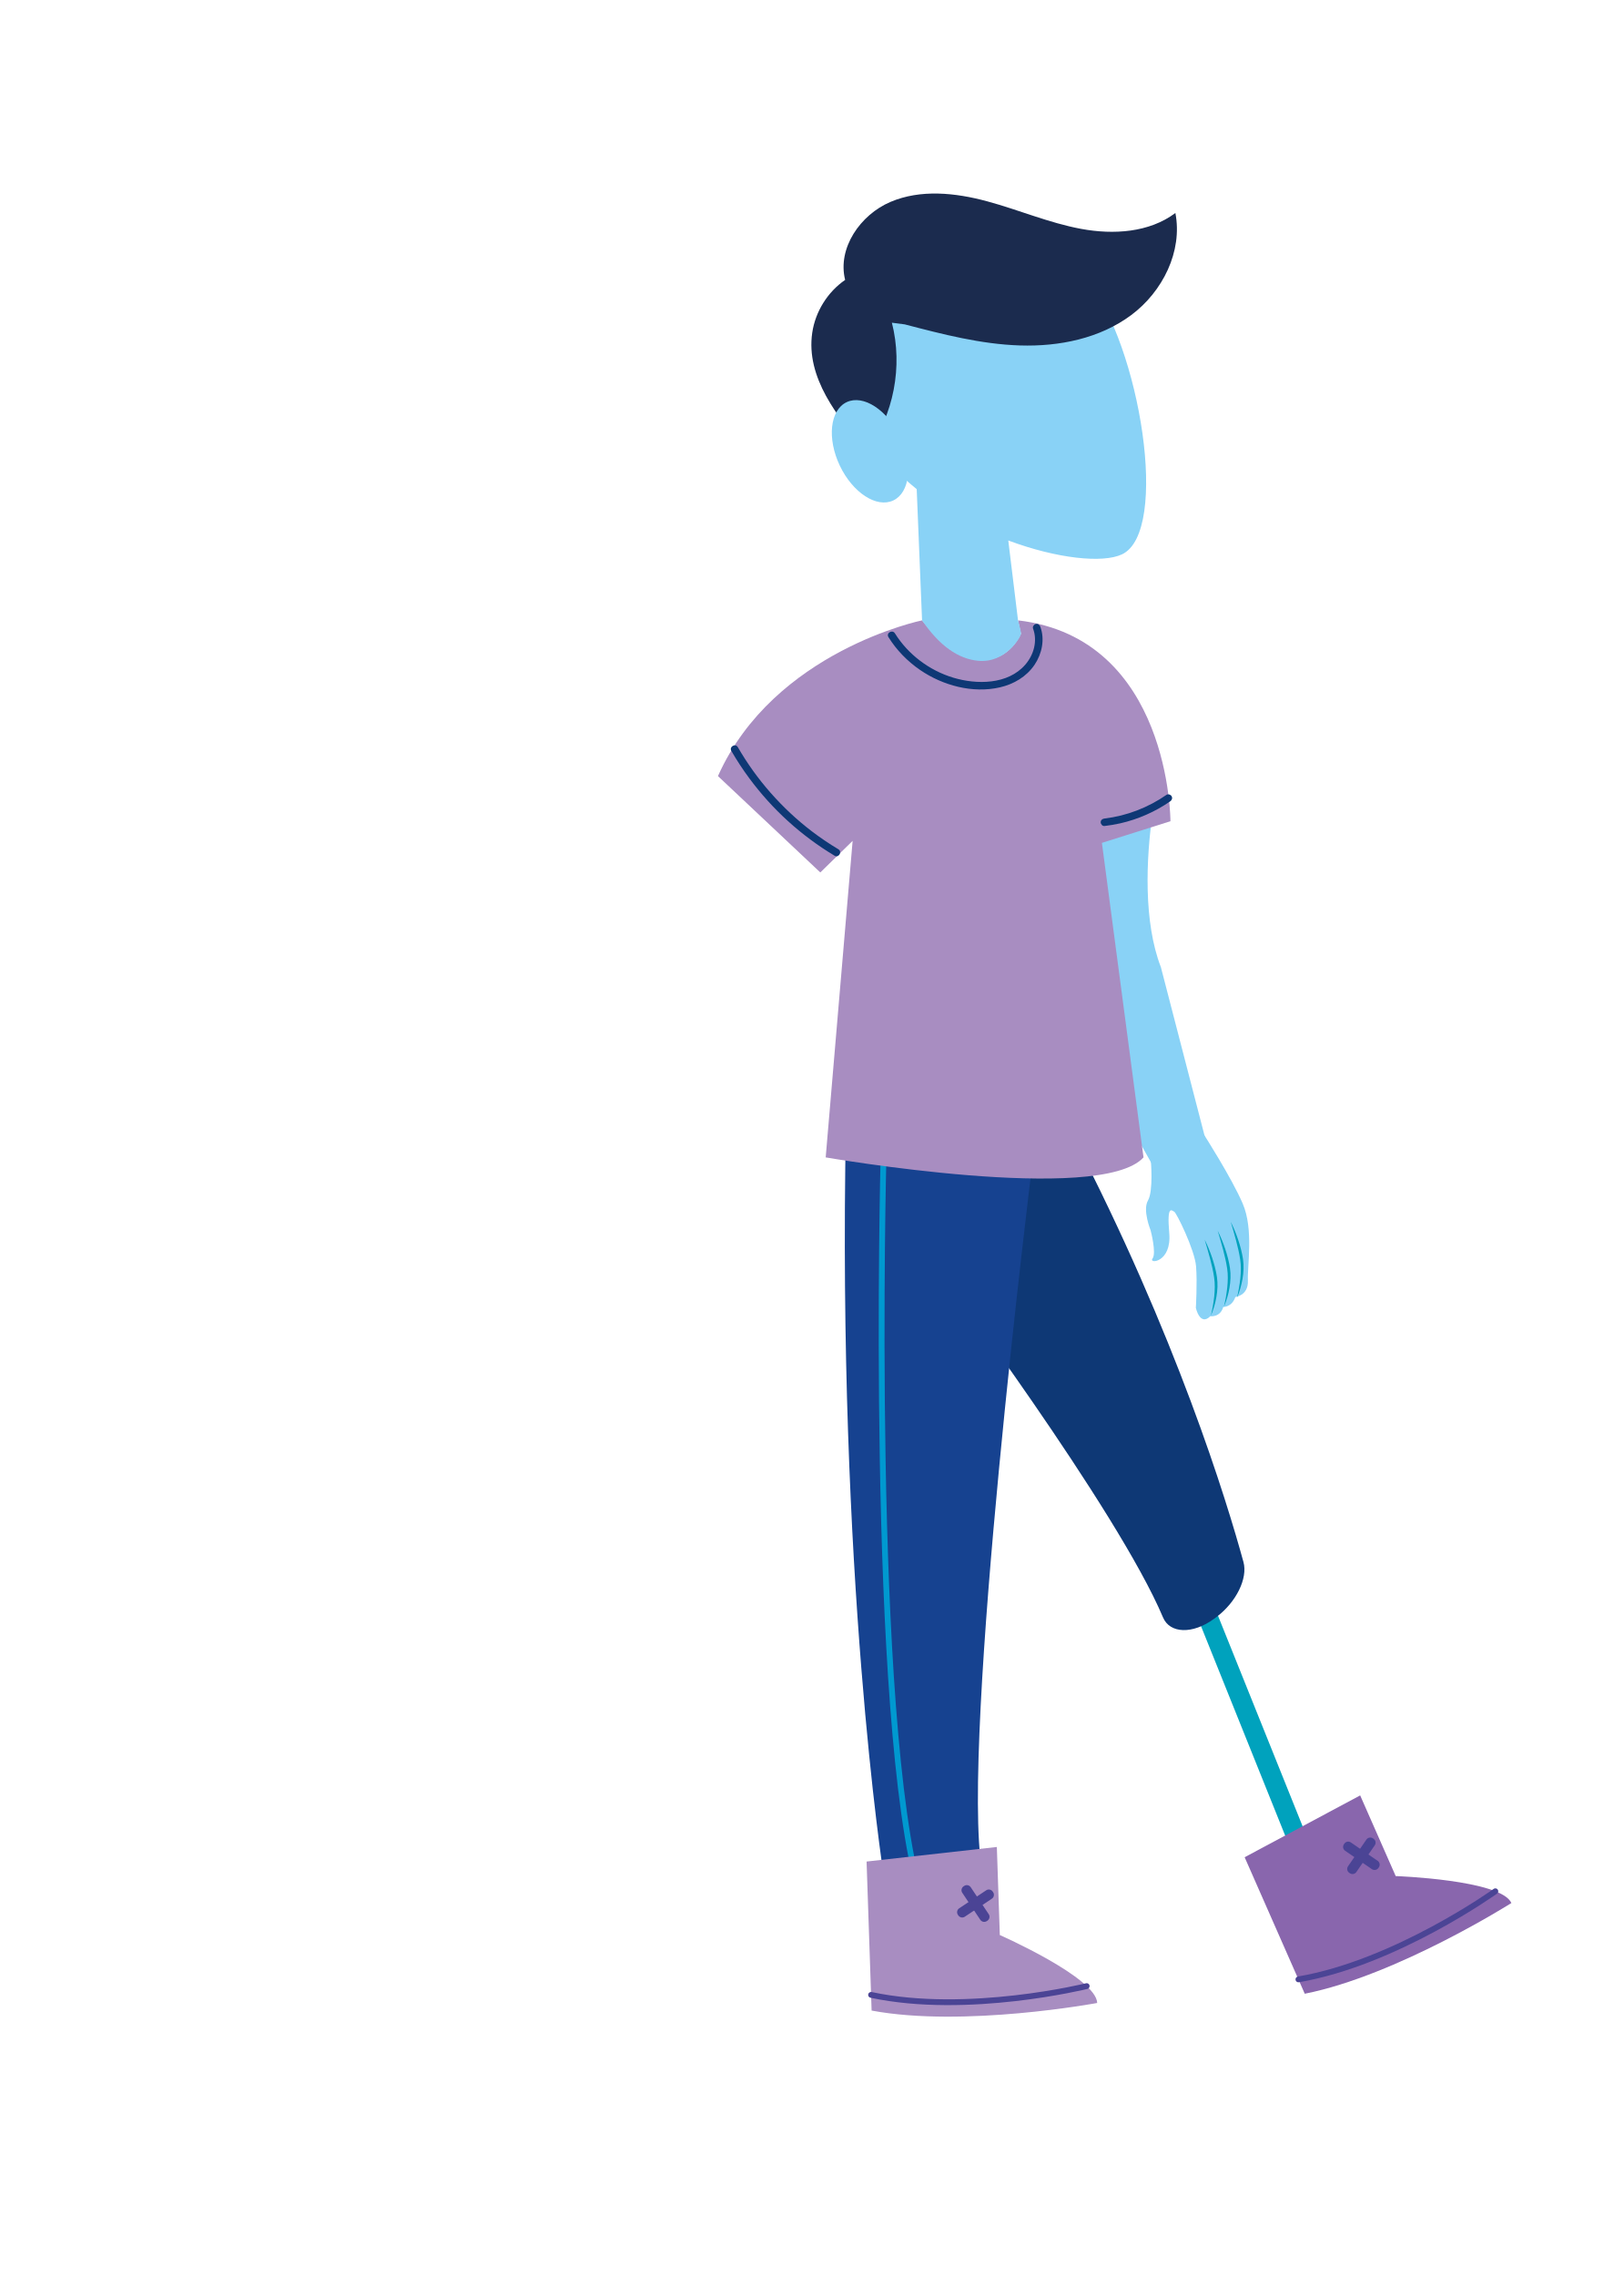
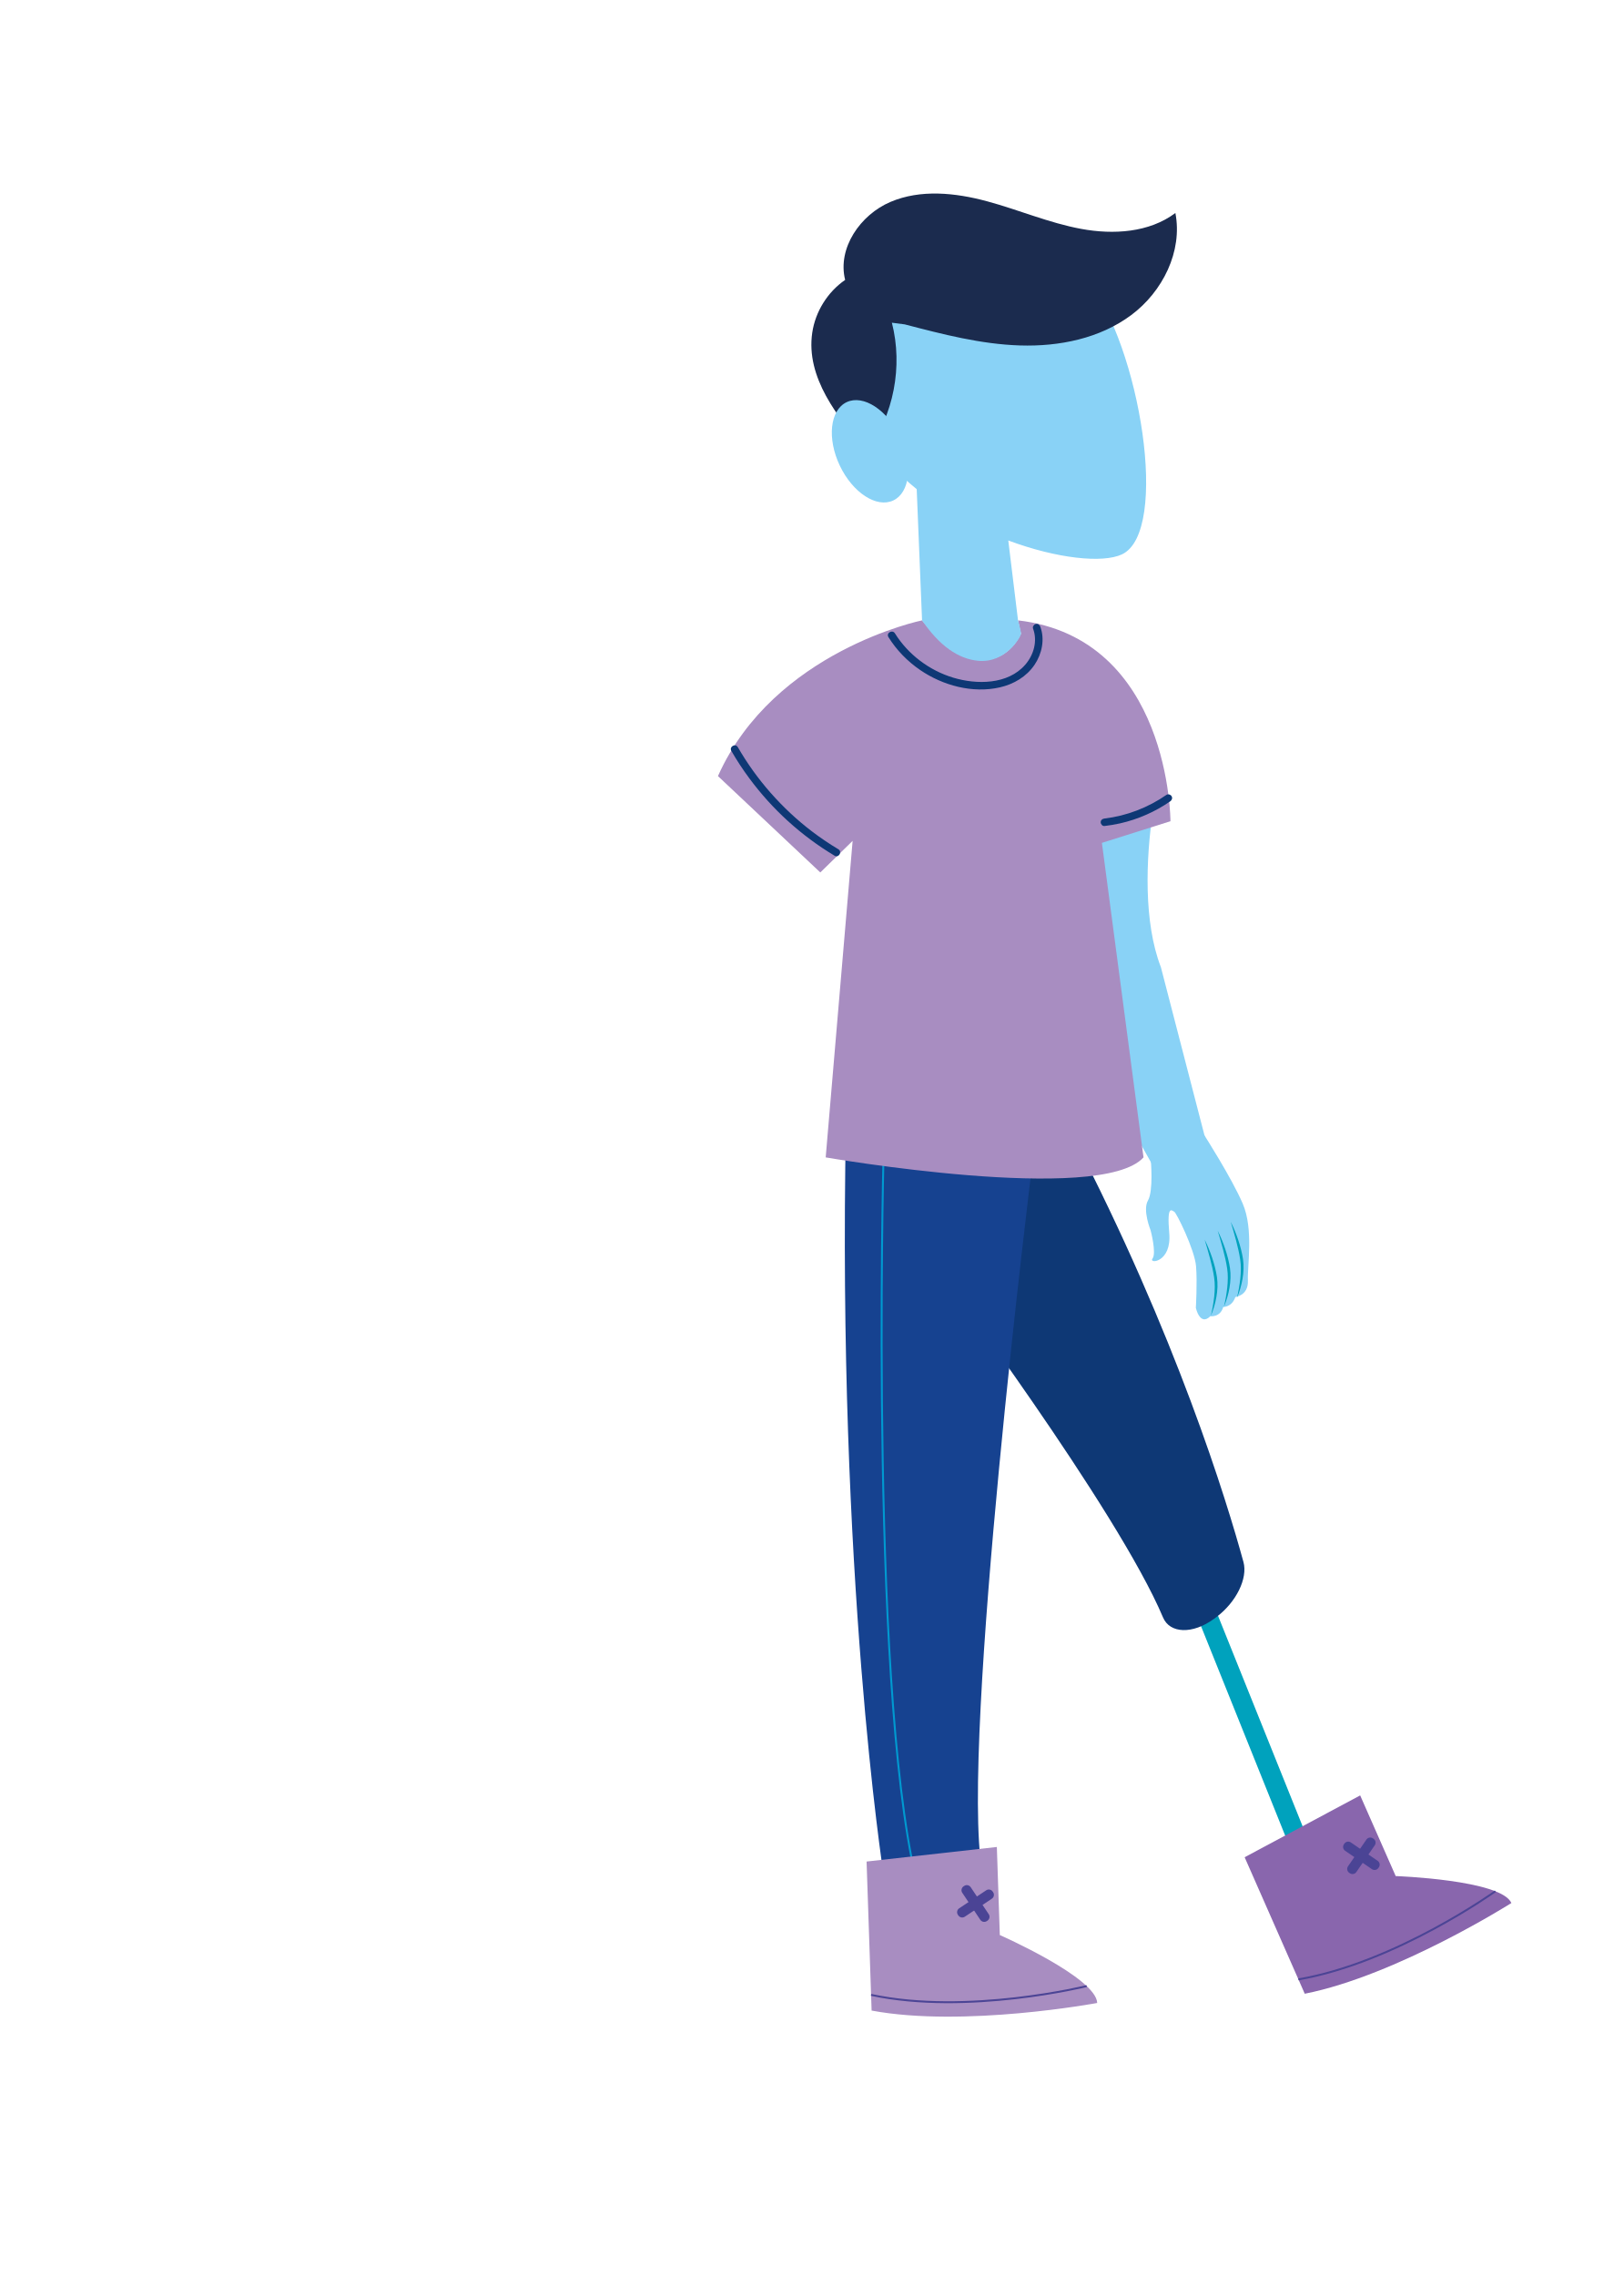
<svg xmlns="http://www.w3.org/2000/svg" height="1176" viewBox="0 0 839 1176" width="839">
-   <g fill="none" fill-rule="evenodd" transform="matrix(-1 0 0 1 781 99.9994)">
+   <g fill="none" fillRule="evenodd" transform="matrix(-1 0 0 1 781 99.9994)">
    <g transform="translate(135.4677 286.5806)">
      <path d="m57.907 0-8.115 32.715c3.652 24.629 4.849 57.242-4.149 80.463l-22.993 88.713s2.317 19.64 27.345 13.47c0 0 47.528-83.398 54.162-105.012 6.632-21.613-2.684-105.642-2.684-105.642z" fill="#89d2f6" />
      <path d="m50.857 212.954s-1.42 15.772 1.468 20.756c2.887 4.983-1.35 15.361-1.35 15.361s-3.157 11.799-.995 14.644c2.161 2.846-10.003 2.196-8.652-13.166 1.349-15.361-1.492-11.418-2.563-11.056-1.07.362-10.625 19.695-11.296 28.268-.67 8.572.114 21.422.114 21.422s-2.095 9.654-7.488 4.325c0 0-5.087.733-6.684-4.789 0 0-4.428.206-6.245-5.14 0 0-6.8-.679-6.483-8.536.316-7.857-3-26.407 2.653-39.648 5.652-13.24 20.177-35.911 20.177-35.911z" fill="#89d2f6" />
      <g fill="#00a2bd">
        <path d="m19.822 293.228c-1.339-3.111-2.297-6.393-2.87-9.754-.585-3.355-.763-6.834-.263-10.263.519-3.387 1.393-6.683 2.466-9.898 1.074-3.217 2.36-6.359 3.879-9.385-.985 3.238-1.896 6.476-2.776 9.713-.84 3.247-1.636 6.501-2.112 9.786-.502 3.245-.399 6.577-.059 9.889.372 3.314.939 6.627 1.735 9.913" />
        <path d="m13.086 288.622c-1.339-3.111-2.297-6.393-2.871-9.754-.584-3.355-.762-6.832-.262-10.263.519-3.386 1.392-6.681 2.466-9.898 1.074-3.217 2.36-6.358 3.878-9.384-.984 3.236-1.896 6.475-2.774 9.712-.84 3.247-1.636 6.502-2.113 9.786-.502 3.245-.398 6.577-.058 9.889.369 3.314.939 6.627 1.735 9.913" />
        <path d="m6.35 284.016c-1.339-3.111-2.297-6.393-2.871-9.754-.584-3.355-.762-6.834-.262-10.263.518-3.387 1.392-6.683 2.466-9.898 1.073-3.217 2.36-6.358 3.878-9.385-.984 3.238-1.896 6.476-2.777 9.714-.838 3.245-1.634 6.501-2.111 9.785-.502 3.245-.399 6.577-.058 9.889.369 3.314.939 6.627 1.735 9.913" />
      </g>
    </g>
    <g transform="translate(0 720.0006)">
      <path d="m109.437 147-9.437-3.758 57.563-143.242 9.437 3.758z" fill="#00a2bd" />
      <g transform="translate(0 107.6795)">
        <path d="m137.84 31.943-59.701-31.943-18.356 41.679s-54.49 1.906-59.783 13.929c0 0 59.188 37.458 106.777 46.868z" fill="#8966ad" />
-         <path d="m8.29 49.528s51.475 36.93 101.756 45.526" stroke="#4b4495" stroke-linecap="round" stroke-linejoin="round" stroke-width="3" />
+         <path d="m8.29 49.528s51.475 36.93 101.756 45.526" stroke="#4b4495" strokeLinecap="round" strokeLinejoin="round" strokeWidth="3" />
        <g fill="#4b4495">
          <path d="m80.113 39.596-9.517-13.822c-.753-1.093-.473-2.601.621-3.351l.336-.229c1.093-.751 2.604-.472 3.354.62l9.52 13.823c.75 1.093.471 2.6-.622 3.35l-.334.229c-1.093.751-2.604.472-3.357-.62" />
          <path d="m85.915 28.607-13.845 9.501c-1.095.751-2.605.472-3.357-.62l-.23-.334c-.753-1.092-.473-2.6.621-3.35l13.846-9.503c1.095-.75 2.604-.472 3.357.62l.229.334c.753 1.092.473 2.6-.621 3.351" />
        </g>
      </g>
    </g>
    <g transform="translate(137.9561 220.536)">
      <path d="m158.937 334.799s-93.404 124.681-116.876 180.387c-3.524 8.365-15.314 8.849-26.451.653-.377-.278-.755-.559-1.135-.845-10.287-7.733-16.29-20.004-13.983-28.439 8.503-31.088 34.625-116.895 88.691-221.027z" fill="#0e3875" />
      <path d="m109.55 280.304s37.354 299.844 26.031 365.671c0 0 27.927 9.245 51.031 1.005 0 0 23.851-153.032 19.297-386.539z" fill="#164290" />
-       <path d="m186.521 278.277s7.418 289.323-19.156 380.877" stroke="#0099d0" stroke-width="3" />
+       <path d="m186.521 278.277s7.418 289.323-19.156 380.877" stroke="#0099d0" strokeWidth="3" />
      <path d="m195.244 641.312-67.314-7.522-1.536 45.504s-49.882 21.975-50.325 35.101c0 0 68.889 12.831 116.575 3.922z" fill="#a88dc1" />
-       <path d="m81.505 705.676s61.532 15.201 111.414 4.538" stroke="#4b4495" stroke-linecap="round" stroke-linejoin="round" stroke-width="3" />
+       <path d="m81.505 705.676s61.532 15.201 111.414 4.538" stroke="#4b4495" strokeLinecap="round" strokeLinejoin="round" strokeWidth="3" />
      <path d="m144.494 669.823-13.979-9.304c-1.105-.735-1.406-2.239-.67-3.342l.226-.336c.736-1.103 2.242-1.404 3.346-.669l13.98 9.304c1.104.736 1.405 2.239.669 3.342l-.226.336c-.736 1.103-2.241 1.404-3.346.669" fill="#4b4495" />
      <path d="m145.793 657.468-9.32 13.956c-.736 1.103-2.242 1.404-3.348.669l-.337-.224c-1.104-.735-1.406-2.239-.67-3.342l9.32-13.956c.737-1.103 2.242-1.404 3.349-.669l.336.226c1.105.735 1.406 2.237.67 3.341" fill="#4b4495" />
      <path d="m116.986 0-1.52 6.929c5.319 10.588 13.93 15.104 25.038 12.925 7.551-1.482 14.205-5.907 19.187-11.762l6.884-8.091s76.546 15.73 105.469 80.463l-52.889 49.791-16.702-16.316 13.918 163.548s-141.964 24.599-164.233 0l21.502-162.515-35.42-11.192s-.022-94.586 78.766-103.779" fill="#a88dc1" />
      <g fill="#0e3875">
        <path d="m38.318 93.5c7.783 5.394 16.641 9.291 25.881 11.387 2.683.608 5.395 1.05 8.126 1.373 1.041.122 1.937-.977 1.937-1.933 0-1.147-.892-1.811-1.937-1.933-11.491-1.357-22.558-5.653-32.052-12.231-.86-.597-2.151-.159-2.649.693-.563.961-.167 2.048.695 2.645" />
        <path d="m211.78 121.609c8.607-5.153 16.7-11.173 24.122-17.918 7.395-6.72 14.093-14.179 20.033-22.208 3.326-4.496 6.393-9.179 9.192-14.02 1.247-2.159-2.098-4.108-3.345-1.951-4.854 8.399-10.523 16.312-16.942 23.591-6.437 7.303-13.585 14.02-21.338 19.918-4.383 3.334-8.952 6.421-13.677 9.25-2.135 1.277-.191 4.622 1.955 3.338" />
        <path d="m105.478 3.237c-2.444 6.544-.866 14.051 2.976 19.731 4.162 6.152 10.754 10.017 17.927 11.658 14.053 3.216 29.461-.946 41.177-8.97 6.556-4.49 12.178-10.25 16.384-16.994 1.321-2.119-2.028-4.062-3.344-1.953-6.815 10.927-17.749 19.146-30.05 22.881-12.157 3.691-28.327 3.687-37.318-6.701-4.414-5.1-6.389-12.278-4.018-18.624.365-.98-.408-2.119-1.353-2.379-1.084-.296-2.015.369-2.382 1.351" />
      </g>
    </g>
    <g transform="translate(172.8301)">
      <path d="m87.148 179.265c-25.239 9.403-48.76 11.837-58.725 7.183-24.936-11.704-9.321-107.94 18.03-141.945 27.359-33.999 134.794-30.921 126.032 44.908-3.053 26.315-18.377 47.44-38.018 63.343l-2.766 67.783c-8.885 12.963-18.569 19.928-29.054 20.897-14.185 1.31-22.055-12.353-22.055-13.968 0-1.077.507-3.386 1.52-6.929z" fill="#89d2f6" />
      <path d="m147.291 66.744c-5.782 22.573-.951 47.623 12.813 66.439 15.355-17.503 31.747-38.27 28.34-61.288-1.612-10.893-7.92-21.013-16.997-27.271 4.112-16.402-7.842-33.669-23.421-40.296-15.581-6.627-33.502-4.748-49.852-.343-16.352 4.407-32.065 11.204-48.717 14.283-16.653 3.08-35.119 1.938-48.662-8.214-3.833 19.834 6.614 40.68 22.834 52.755 16.219 12.075 37.222 16.322 57.446 15.684 20.222-.638 39.999-5.778 59.575-10.888" fill="#1b2b4e" />
      <path d="m174.214 140.57c-6.659 14.021-19.045 22.082-27.664 18.003-8.619-4.081-10.207-18.754-3.548-32.776 6.659-14.023 19.045-22.082 27.664-18.003 8.619 4.079 10.207 18.754 3.548 32.776" fill="#89d2f6" />
    </g>
  </g>
</svg>
